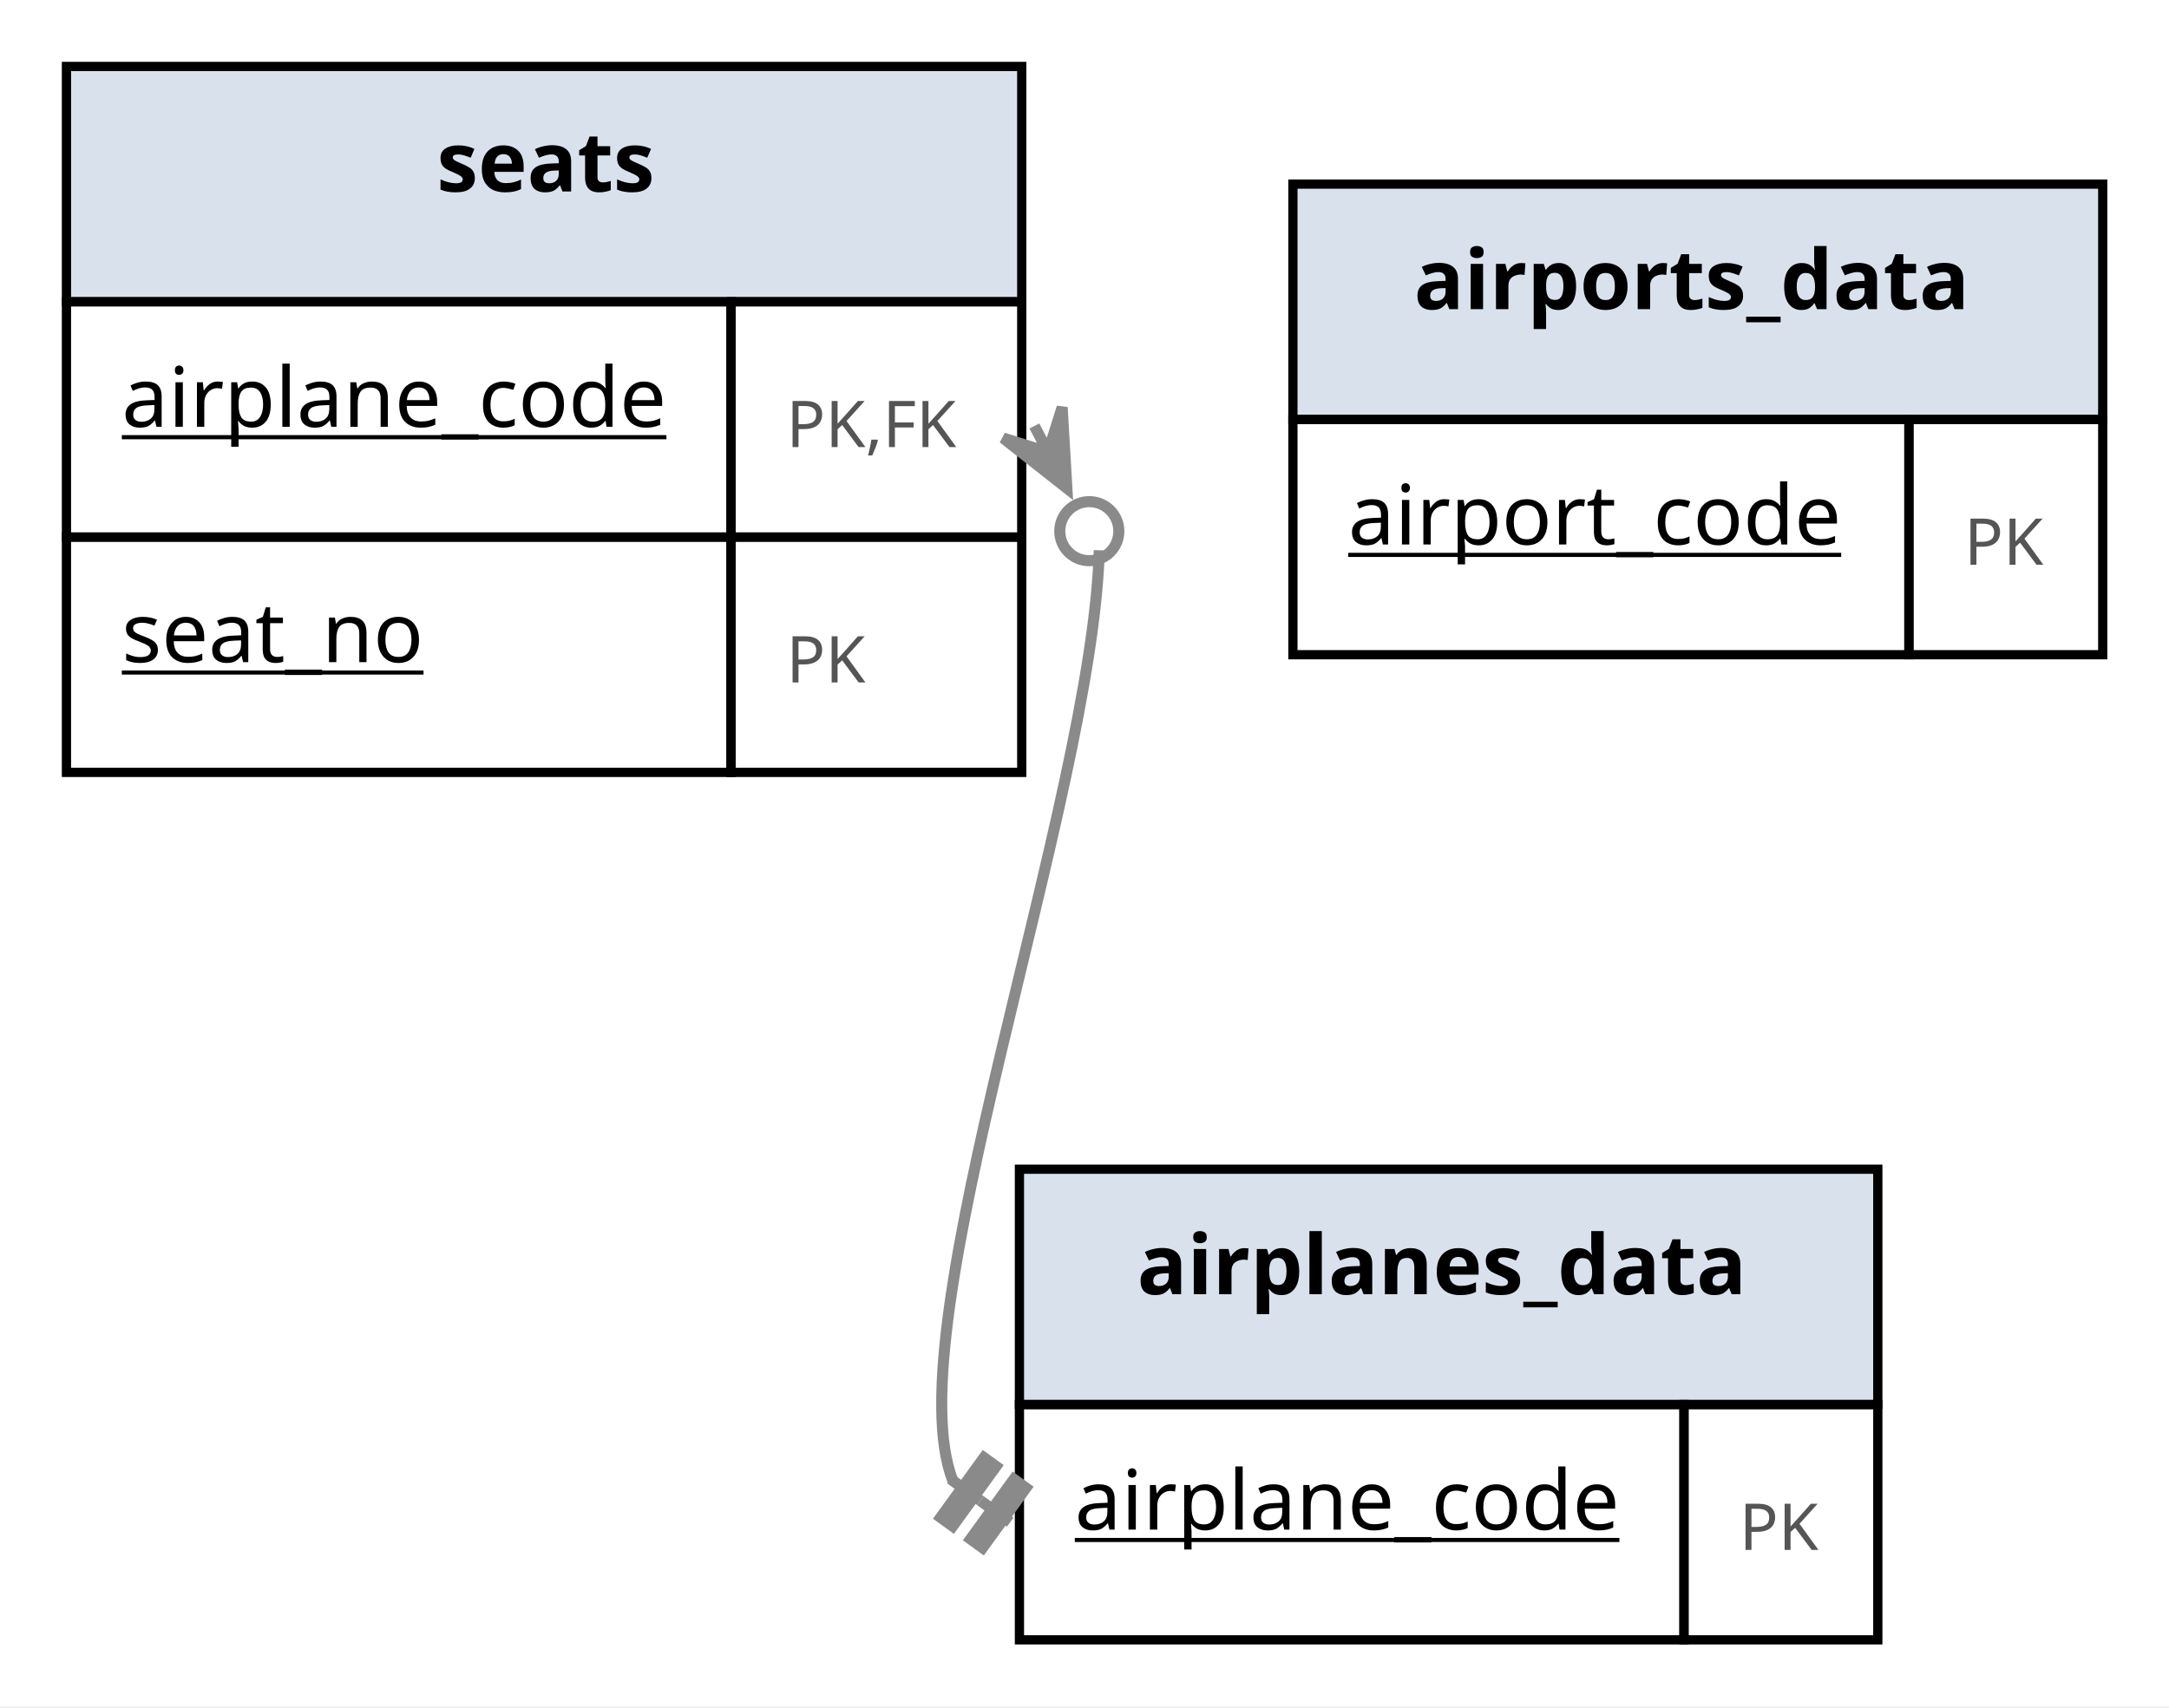
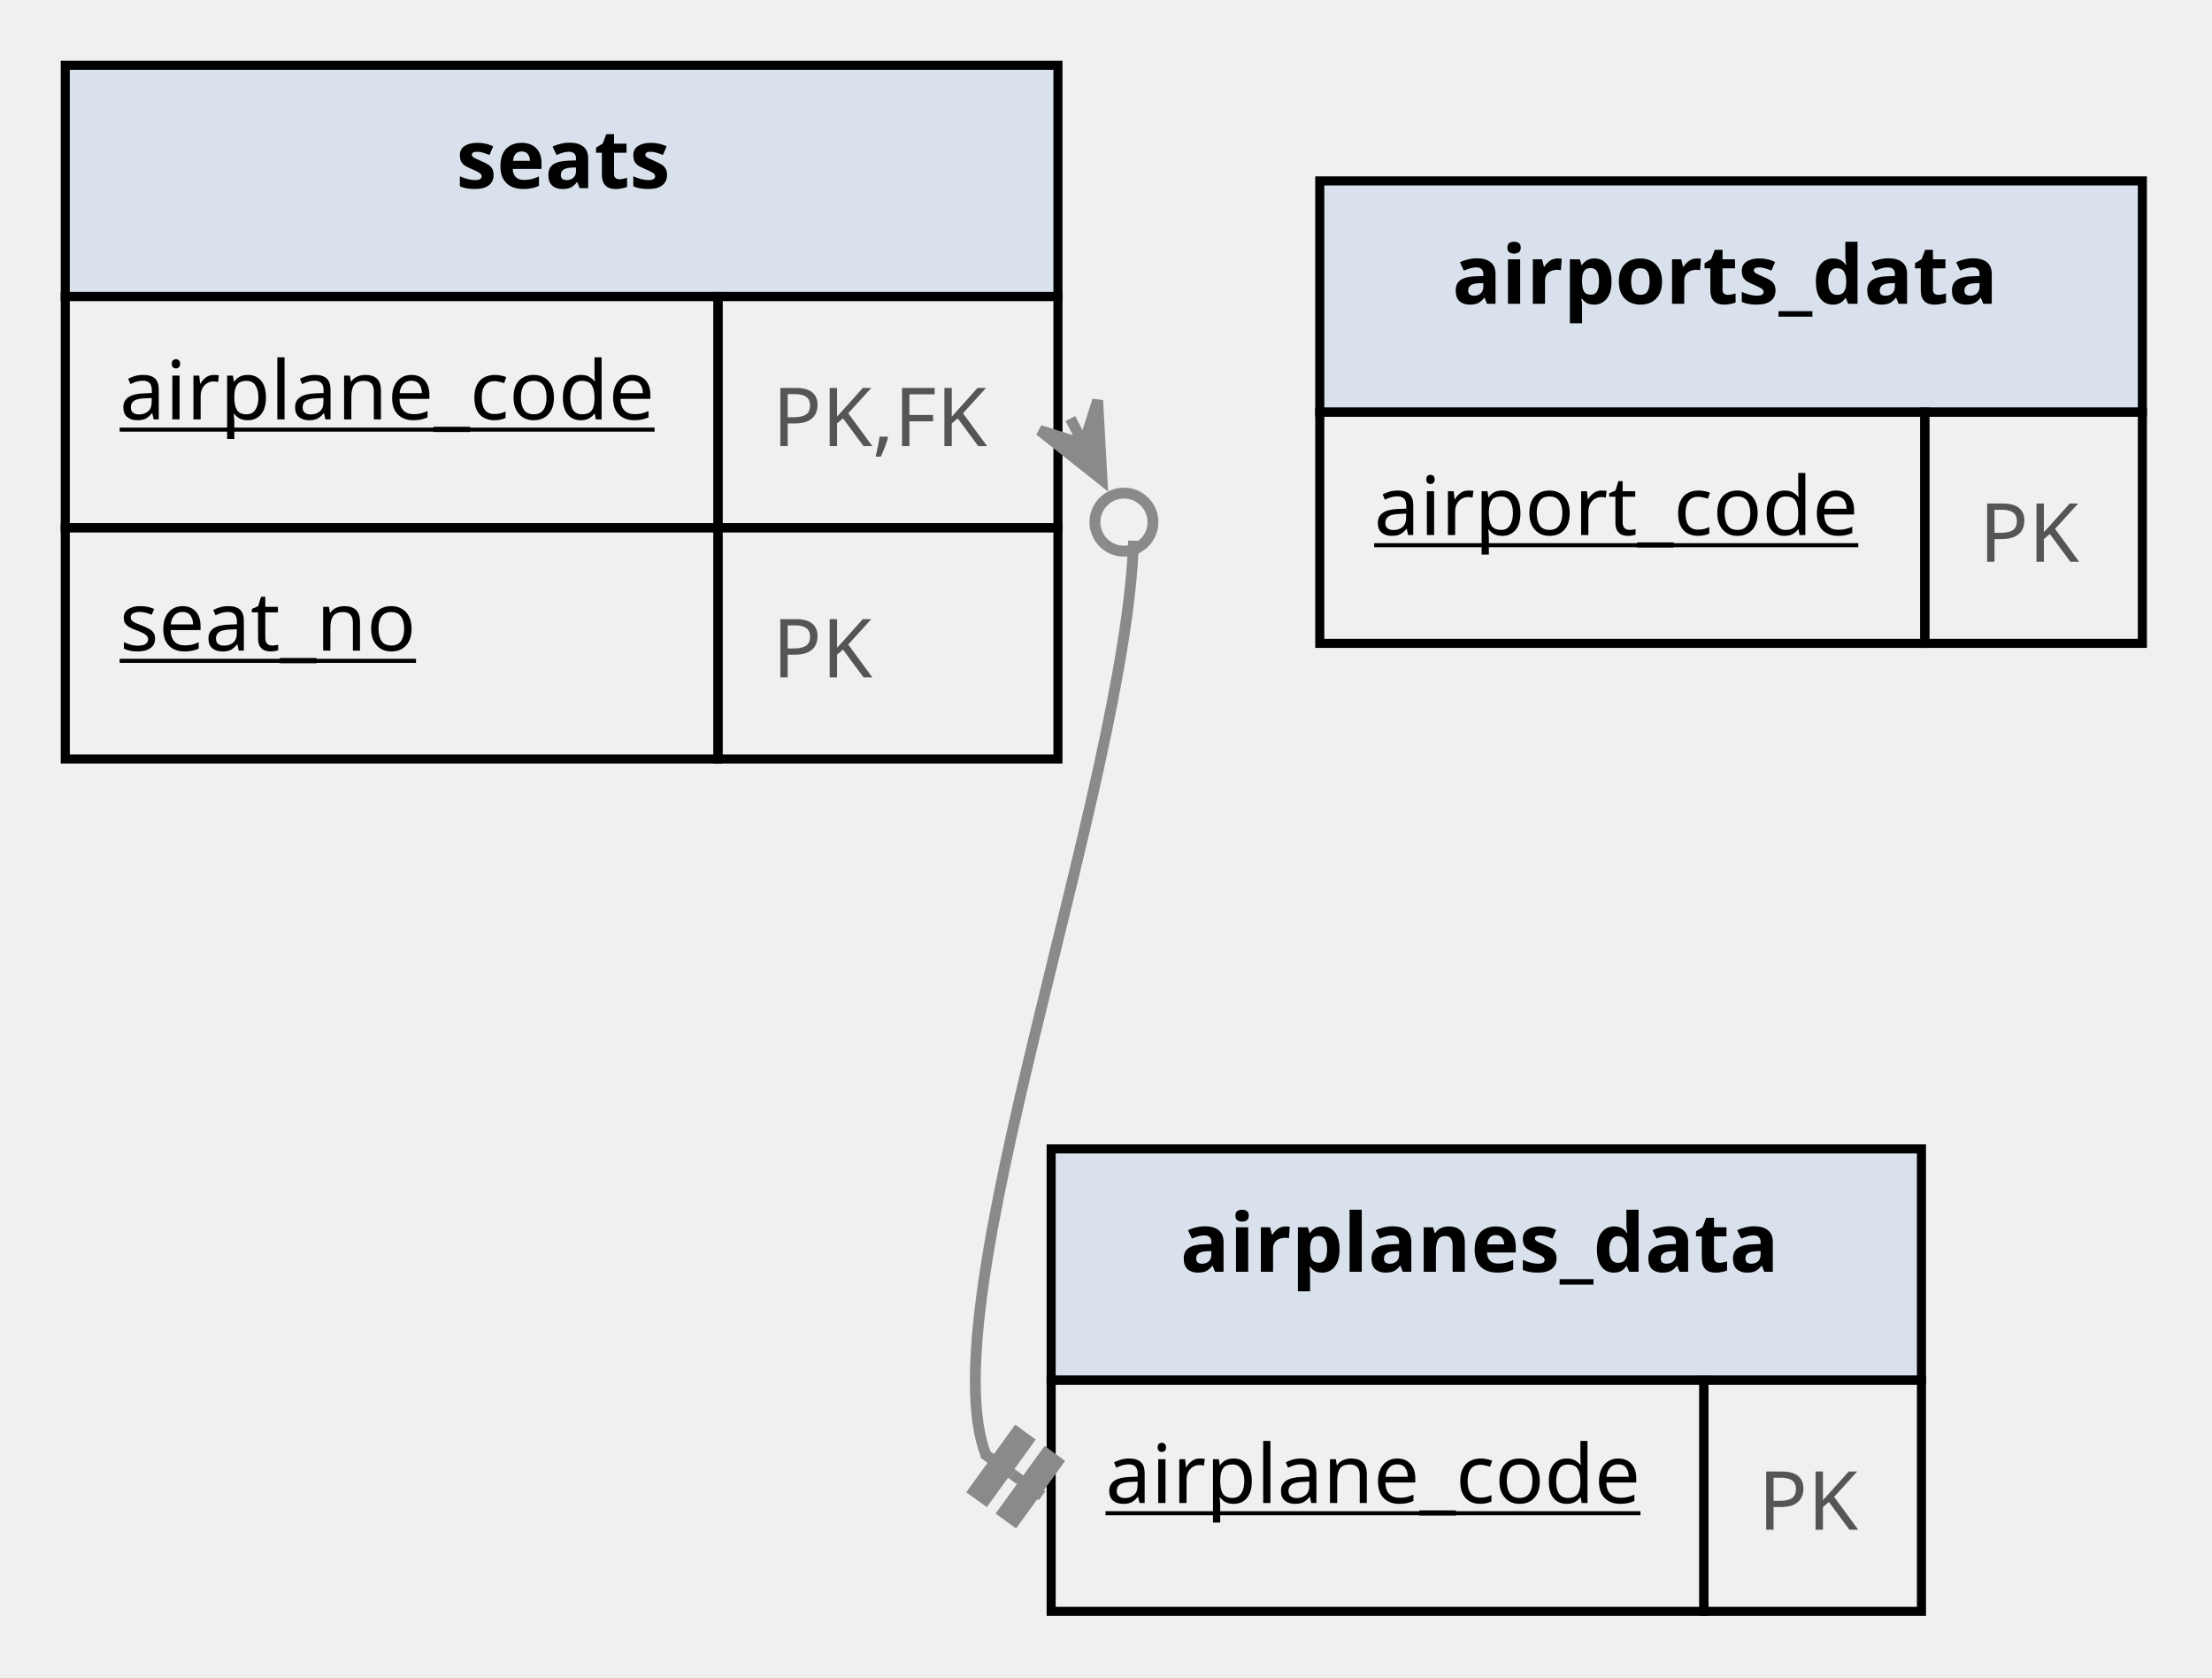
- <svg xmlns="http://www.w3.org/2000/svg" width="235pt" height="185pt" viewBox="0.00 0.00 235.00 185.00">
+ <svg xmlns="http://www.w3.org/2000/svg" width="244pt" height="185pt" viewBox="0.00 0.00 244.00 185.00">
  <g id="graph0" class="graph" transform="scale(1 1) rotate(0) translate(7.2 177.7)">
-     <polygon fill="white" stroke="none" points="-7.2,7.2 -7.2,-177.7 227.82,-177.7 227.82,7.2 -7.2,7.2" />
    <g id="node1" class="node">
-       <polygon fill="#d9e2ec" stroke="none" points="103.25,-25.5 103.25,-51 196.25,-51 196.25,-25.5 103.25,-25.5" />
-       <polygon fill="none" stroke="#000000" points="103.25,-25.5 103.25,-51 196.25,-51 196.25,-25.5 103.25,-25.5" />
-       <text xml:space="preserve" text-anchor="start" x="116" y="-37.45" font-family="Noto Sans KR" font-weight="bold" font-size="9.00" fill="#000000">airplanes_data</text>
-       <polygon fill="none" stroke="#000000" points="103.25,0 103.25,-25.5 175.25,-25.5 175.25,0 103.25,0" />
-       <text xml:space="preserve" text-anchor="start" x="109.25" y="-11.95" font-family="Noto Sans KR" text-decoration="underline" font-size="9.00">airplane_code</text>
-       <polygon fill="none" stroke="#000000" points="175.25,0 175.25,-25.5 196.25,-25.5 196.25,0 175.25,0" />
-       <text xml:space="preserve" text-anchor="start" x="181.25" y="-9.75" font-family="Noto Sans KR" font-size="7.00" fill="#555555">PK</text>
+       <polygon fill="#d9e2ec" stroke="none" points="108.75,-25.5 108.75,-51 204.75,-51 204.75,-25.5 108.75,-25.5" />
+       <polygon fill="none" stroke="#000000" points="108.75,-25.5 108.75,-51 204.75,-51 204.75,-25.5 108.75,-25.5" />
+       <text xml:space="preserve" text-anchor="start" x="123" y="-37.45" font-family="Noto Sans KR" font-weight="bold" font-size="9.00" fill="#000000">airplanes_data</text>
+       <polygon fill="none" stroke="#000000" points="108.75,0 108.75,-25.5 180.75,-25.5 180.75,0 108.75,0" />
+       <text xml:space="preserve" text-anchor="start" x="114.75" y="-11.95" font-family="Noto Sans KR" text-decoration="underline" font-size="9.00">airplane_code</text>
+       <polygon fill="none" stroke="#000000" points="180.75,0 180.75,-25.5 204.75,-25.5 204.75,0 180.75,0" />
+       <text xml:space="preserve" text-anchor="start" x="186.75" y="-9" font-family="Noto Sans KR" font-size="9.00" fill="#555555">PK</text>
    </g>
    <g id="node2" class="node">
-       <polygon fill="#d9e2ec" stroke="none" points="0,-145 0,-170.5 103.5,-170.5 103.5,-145 0,-145" />
-       <polygon fill="none" stroke="#000000" points="0,-145 0,-170.5 103.5,-170.5 103.5,-145 0,-145" />
-       <text xml:space="preserve" text-anchor="start" x="40.12" y="-156.95" font-family="Noto Sans KR" font-weight="bold" font-size="9.00" fill="#000000">seats</text>
+       <polygon fill="#d9e2ec" stroke="none" points="0,-145 0,-170.5 109.5,-170.5 109.5,-145 0,-145" />
+       <polygon fill="none" stroke="#000000" points="0,-145 0,-170.5 109.5,-170.5 109.5,-145 0,-145" />
+       <text xml:space="preserve" text-anchor="start" x="43.12" y="-156.95" font-family="Noto Sans KR" font-weight="bold" font-size="9.00" fill="#000000">seats</text>
      <polygon fill="none" stroke="#000000" points="0,-119.5 0,-145 72,-145 72,-119.5 0,-119.5" />
      <text xml:space="preserve" text-anchor="start" x="6" y="-131.45" font-family="Noto Sans KR" text-decoration="underline" font-size="9.00">airplane_code</text>
-       <polygon fill="none" stroke="#000000" points="72,-119.5 72,-145 103.5,-145 103.5,-119.5 72,-119.5" />
-       <text xml:space="preserve" text-anchor="start" x="78" y="-129.25" font-family="Noto Sans KR" font-size="7.00" fill="#555555">PK,FK</text>
+       <polygon fill="none" stroke="#000000" points="72,-119.5 72,-145 109.5,-145 109.5,-119.5 72,-119.5" />
+       <text xml:space="preserve" text-anchor="start" x="78" y="-128.5" font-family="Noto Sans KR" font-size="9.00" fill="#555555">PK,FK</text>
      <polygon fill="none" stroke="#000000" points="0,-94 0,-119.5 72,-119.5 72,-94 0,-94" />
      <text xml:space="preserve" text-anchor="start" x="6" y="-105.95" font-family="Noto Sans KR" text-decoration="underline" font-size="9.00">seat_no</text>
-       <polygon fill="none" stroke="#000000" points="72,-94 72,-119.5 103.5,-119.5 103.5,-94 72,-94" />
-       <text xml:space="preserve" text-anchor="start" x="78" y="-103.75" font-family="Noto Sans KR" font-size="7.00" fill="#555555">PK</text>
+       <polygon fill="none" stroke="#000000" points="72,-94 72,-119.5 109.5,-119.5 109.5,-94 72,-94" />
+       <text xml:space="preserve" text-anchor="start" x="78" y="-103" font-family="Noto Sans KR" font-size="9.00" fill="#555555">PK</text>
    </g>
    <g id="edge1" class="edge">
-       <path fill="none" stroke="#8a8a8a" stroke-width="1.2" d="M111.9,-118.07C111.18,-91.12 89.56,-33.69 96.04,-17.24" />
-       <polygon fill="#8a8a8a" stroke="#8a8a8a" stroke-width="1.2" points="108.39,-124.8 101.49,-130.23 106.35,-128.7 104.87,-131.54 104.87,-131.54 104.87,-131.54 106.35,-128.7 107.88,-133.56 108.39,-124.8" />
-       <ellipse fill="none" stroke="#8a8a8a" stroke-width="1.2" cx="110.82" cy="-120.14" rx="3.2" ry="3.2" />
-       <polygon fill="#8a8a8a" stroke="#8a8a8a" stroke-width="1.2" points="99.26,-9.98 103.95,-16.46 102.65,-17.4 97.96,-10.92 99.26,-9.98" />
-       <polyline fill="none" stroke="#8a8a8a" stroke-width="1.2" points="102.25,-12.75 99.01,-15.09" />
-       <polygon fill="#8a8a8a" stroke="#8a8a8a" stroke-width="1.2" points="96.02,-12.32 100.71,-18.8 99.41,-19.74 94.72,-13.26 96.02,-12.32" />
-       <polyline fill="none" stroke="#8a8a8a" stroke-width="1.2" points="99.01,-15.09 95.77,-17.44" />
+       <path fill="none" stroke="#8a8a8a" stroke-width="1.2" d="M117.84,-118.07C117,-91.12 95.15,-33.69 101.56,-17.24" />
+       <polygon fill="#8a8a8a" stroke="#8a8a8a" stroke-width="1.2" points="114.36,-124.79 107.49,-130.24 112.34,-128.7 110.87,-131.54 110.87,-131.54 110.87,-131.54 112.34,-128.7 113.88,-133.55 114.36,-124.79" />
+       <ellipse fill="none" stroke="#8a8a8a" stroke-width="1.2" cx="116.78" cy="-120.12" rx="3.2" ry="3.2" />
+       <polygon fill="#8a8a8a" stroke="#8a8a8a" stroke-width="1.2" points="104.75,-9.98 109.45,-16.46 108.16,-17.4 103.46,-10.92 104.75,-9.98" />
+       <polyline fill="none" stroke="#8a8a8a" stroke-width="1.2" points="107.75,-12.75 104.51,-15.1" />
+       <polygon fill="#8a8a8a" stroke="#8a8a8a" stroke-width="1.2" points="101.52,-12.33 106.21,-18.81 104.92,-19.75 100.22,-13.27 101.52,-12.33" />
+       <polyline fill="none" stroke="#8a8a8a" stroke-width="1.2" points="104.51,-15.1 101.28,-17.45" />
    </g>
    <g id="node3" class="node">
-       <polygon fill="#d9e2ec" stroke="none" points="132.88,-132.25 132.88,-157.75 220.62,-157.75 220.62,-132.25 132.88,-132.25" />
-       <polygon fill="none" stroke="#000000" points="132.88,-132.25 132.88,-157.75 220.62,-157.75 220.62,-132.25 132.88,-132.25" />
-       <text xml:space="preserve" text-anchor="start" x="146" y="-144.2" font-family="Noto Sans KR" font-weight="bold" font-size="9.00" fill="#000000">airports_data</text>
-       <polygon fill="none" stroke="#000000" points="132.88,-106.75 132.88,-132.25 199.62,-132.25 199.62,-106.75 132.88,-106.75" />
-       <text xml:space="preserve" text-anchor="start" x="138.88" y="-118.7" font-family="Noto Sans KR" text-decoration="underline" font-size="9.00">airport_code</text>
-       <polygon fill="none" stroke="#000000" points="199.62,-106.75 199.62,-132.25 220.62,-132.25 220.62,-106.75 199.62,-106.75" />
-       <text xml:space="preserve" text-anchor="start" x="205.62" y="-116.5" font-family="Noto Sans KR" font-size="7.00" fill="#555555">PK</text>
+       <polygon fill="#d9e2ec" stroke="none" points="138.38,-132.25 138.38,-157.75 229.12,-157.75 229.12,-132.25 138.38,-132.25" />
+       <polygon fill="none" stroke="#000000" points="138.38,-132.25 138.38,-157.75 229.12,-157.75 229.12,-132.25 138.38,-132.25" />
+       <text xml:space="preserve" text-anchor="start" x="153" y="-144.2" font-family="Noto Sans KR" font-weight="bold" font-size="9.00" fill="#000000">airports_data</text>
+       <polygon fill="none" stroke="#000000" points="138.38,-106.75 138.38,-132.25 205.12,-132.25 205.12,-106.75 138.38,-106.75" />
+       <text xml:space="preserve" text-anchor="start" x="144.38" y="-118.7" font-family="Noto Sans KR" text-decoration="underline" font-size="9.00">airport_code</text>
+       <polygon fill="none" stroke="#000000" points="205.12,-106.75 205.12,-132.25 229.12,-132.25 229.12,-106.75 205.12,-106.75" />
+       <text xml:space="preserve" text-anchor="start" x="211.12" y="-115.75" font-family="Noto Sans KR" font-size="9.00" fill="#555555">PK</text>
    </g>
  </g>
</svg>
